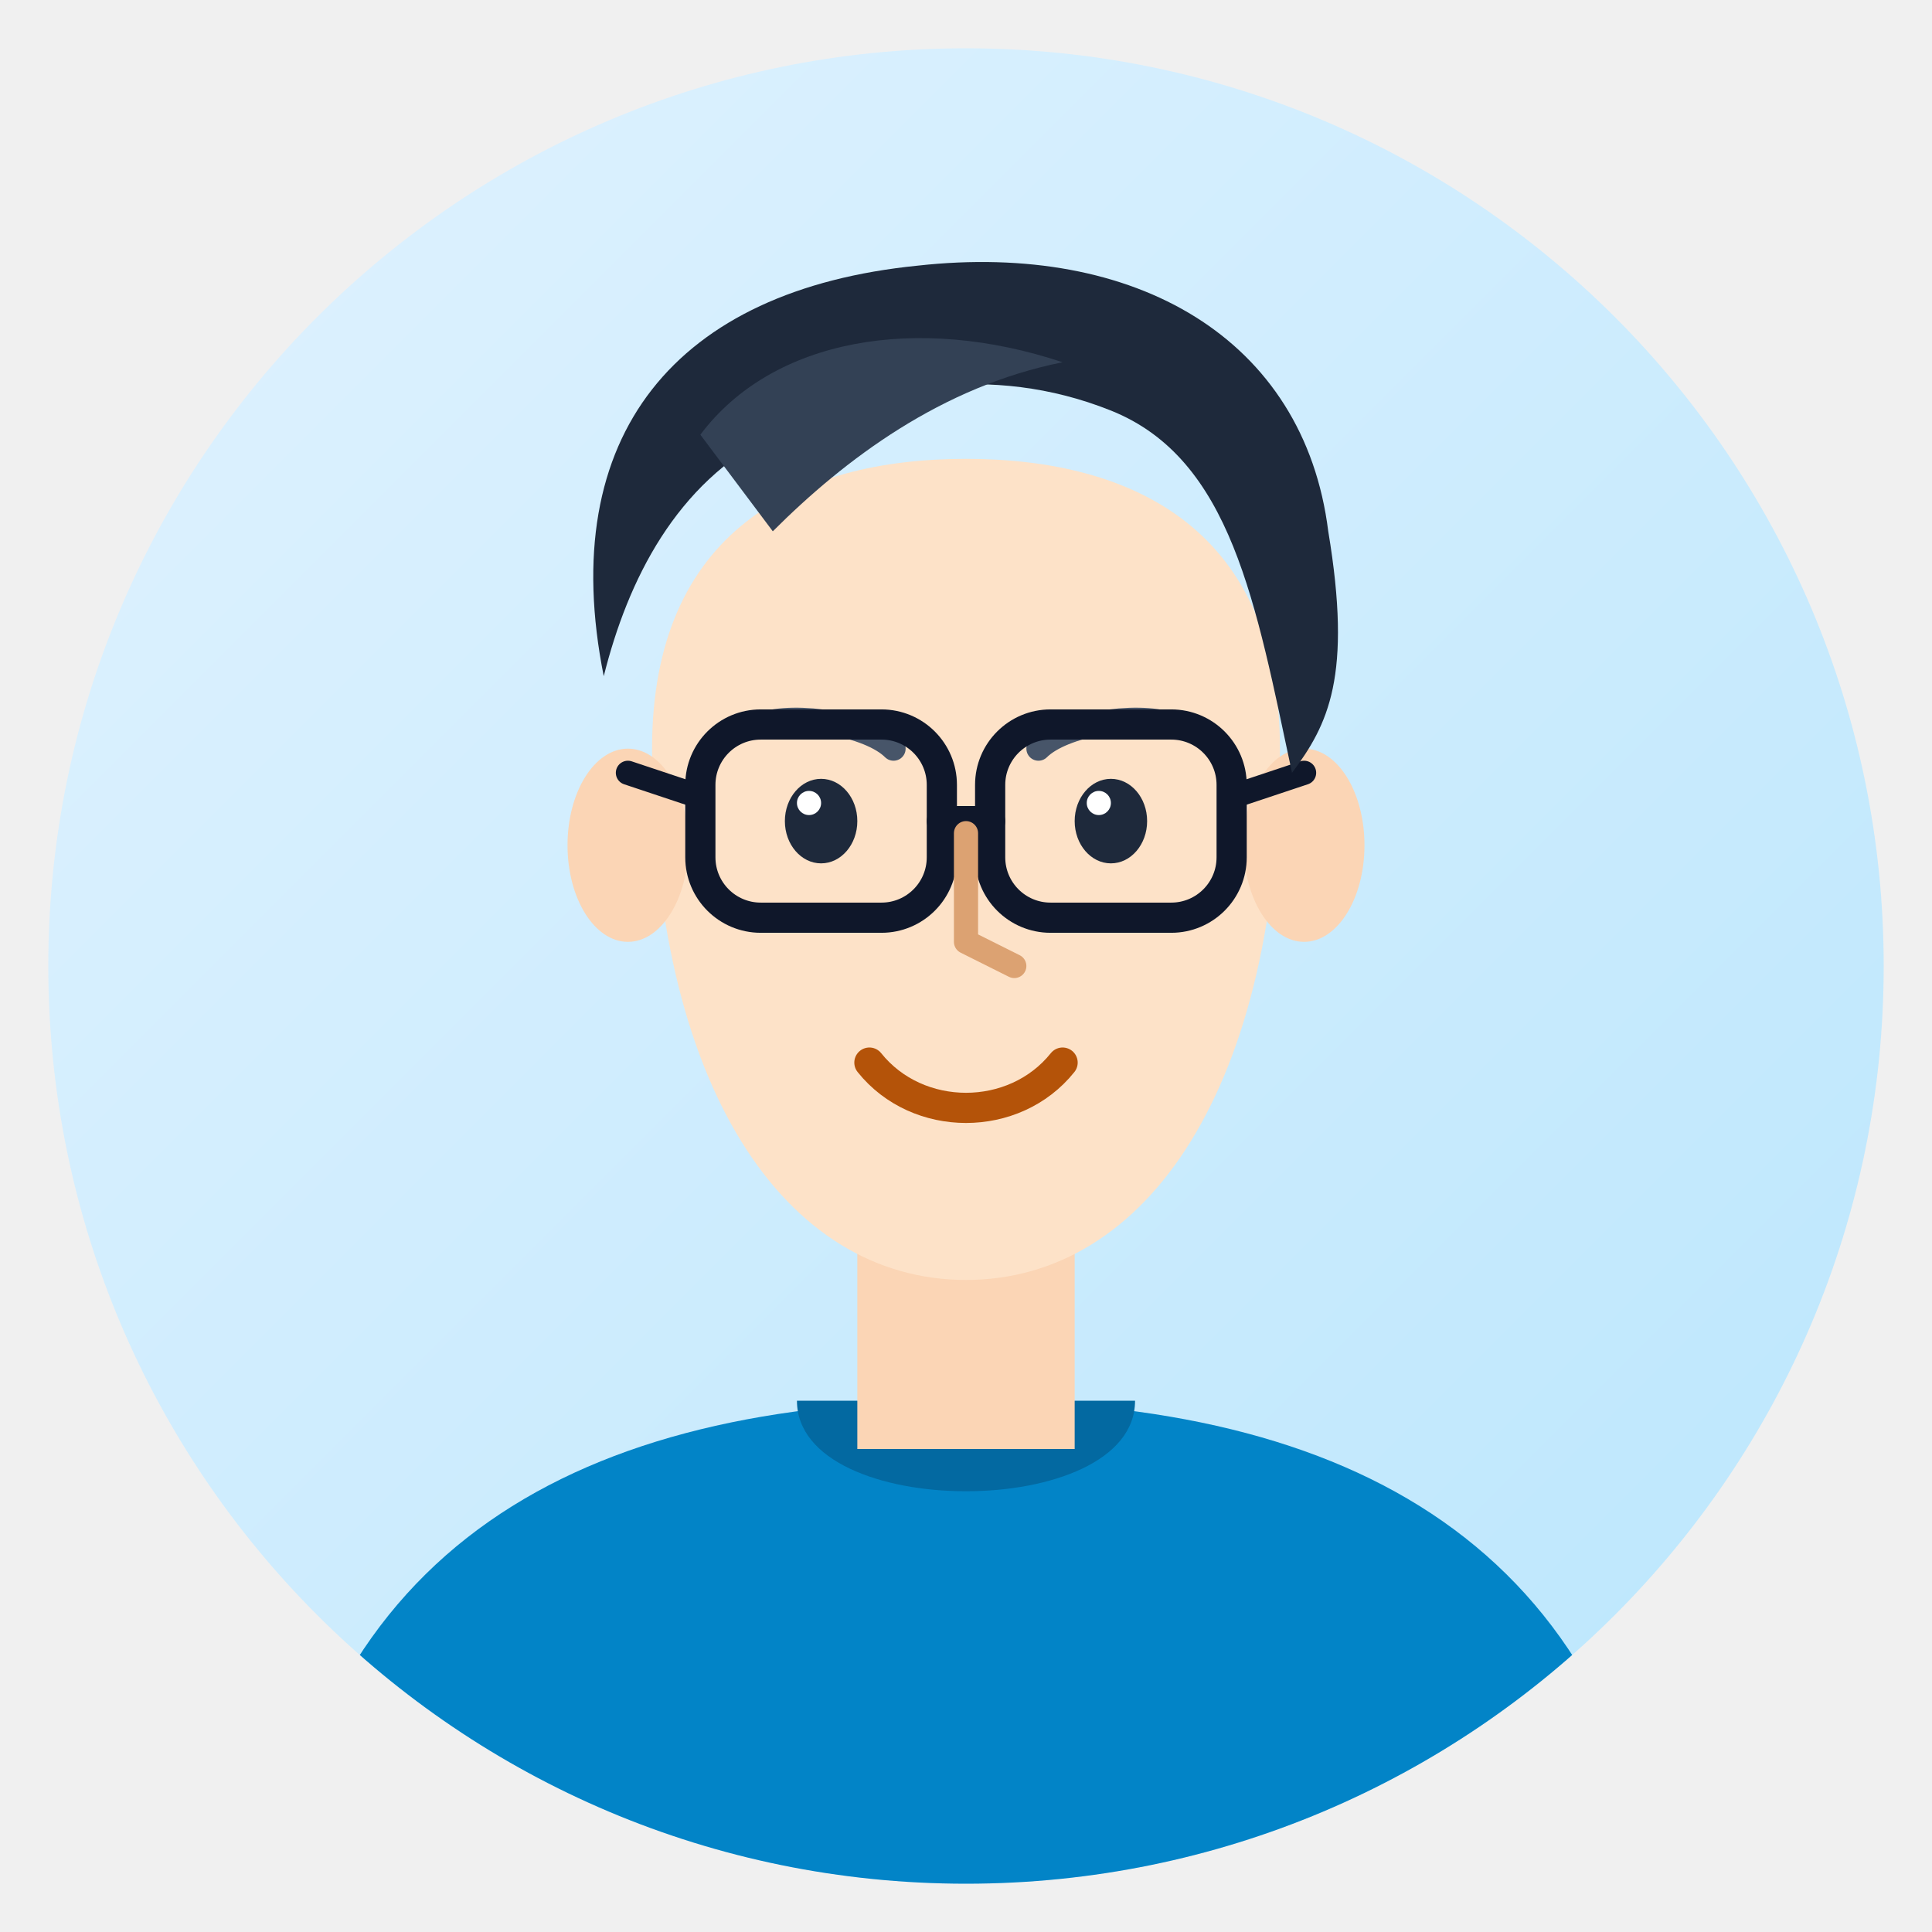
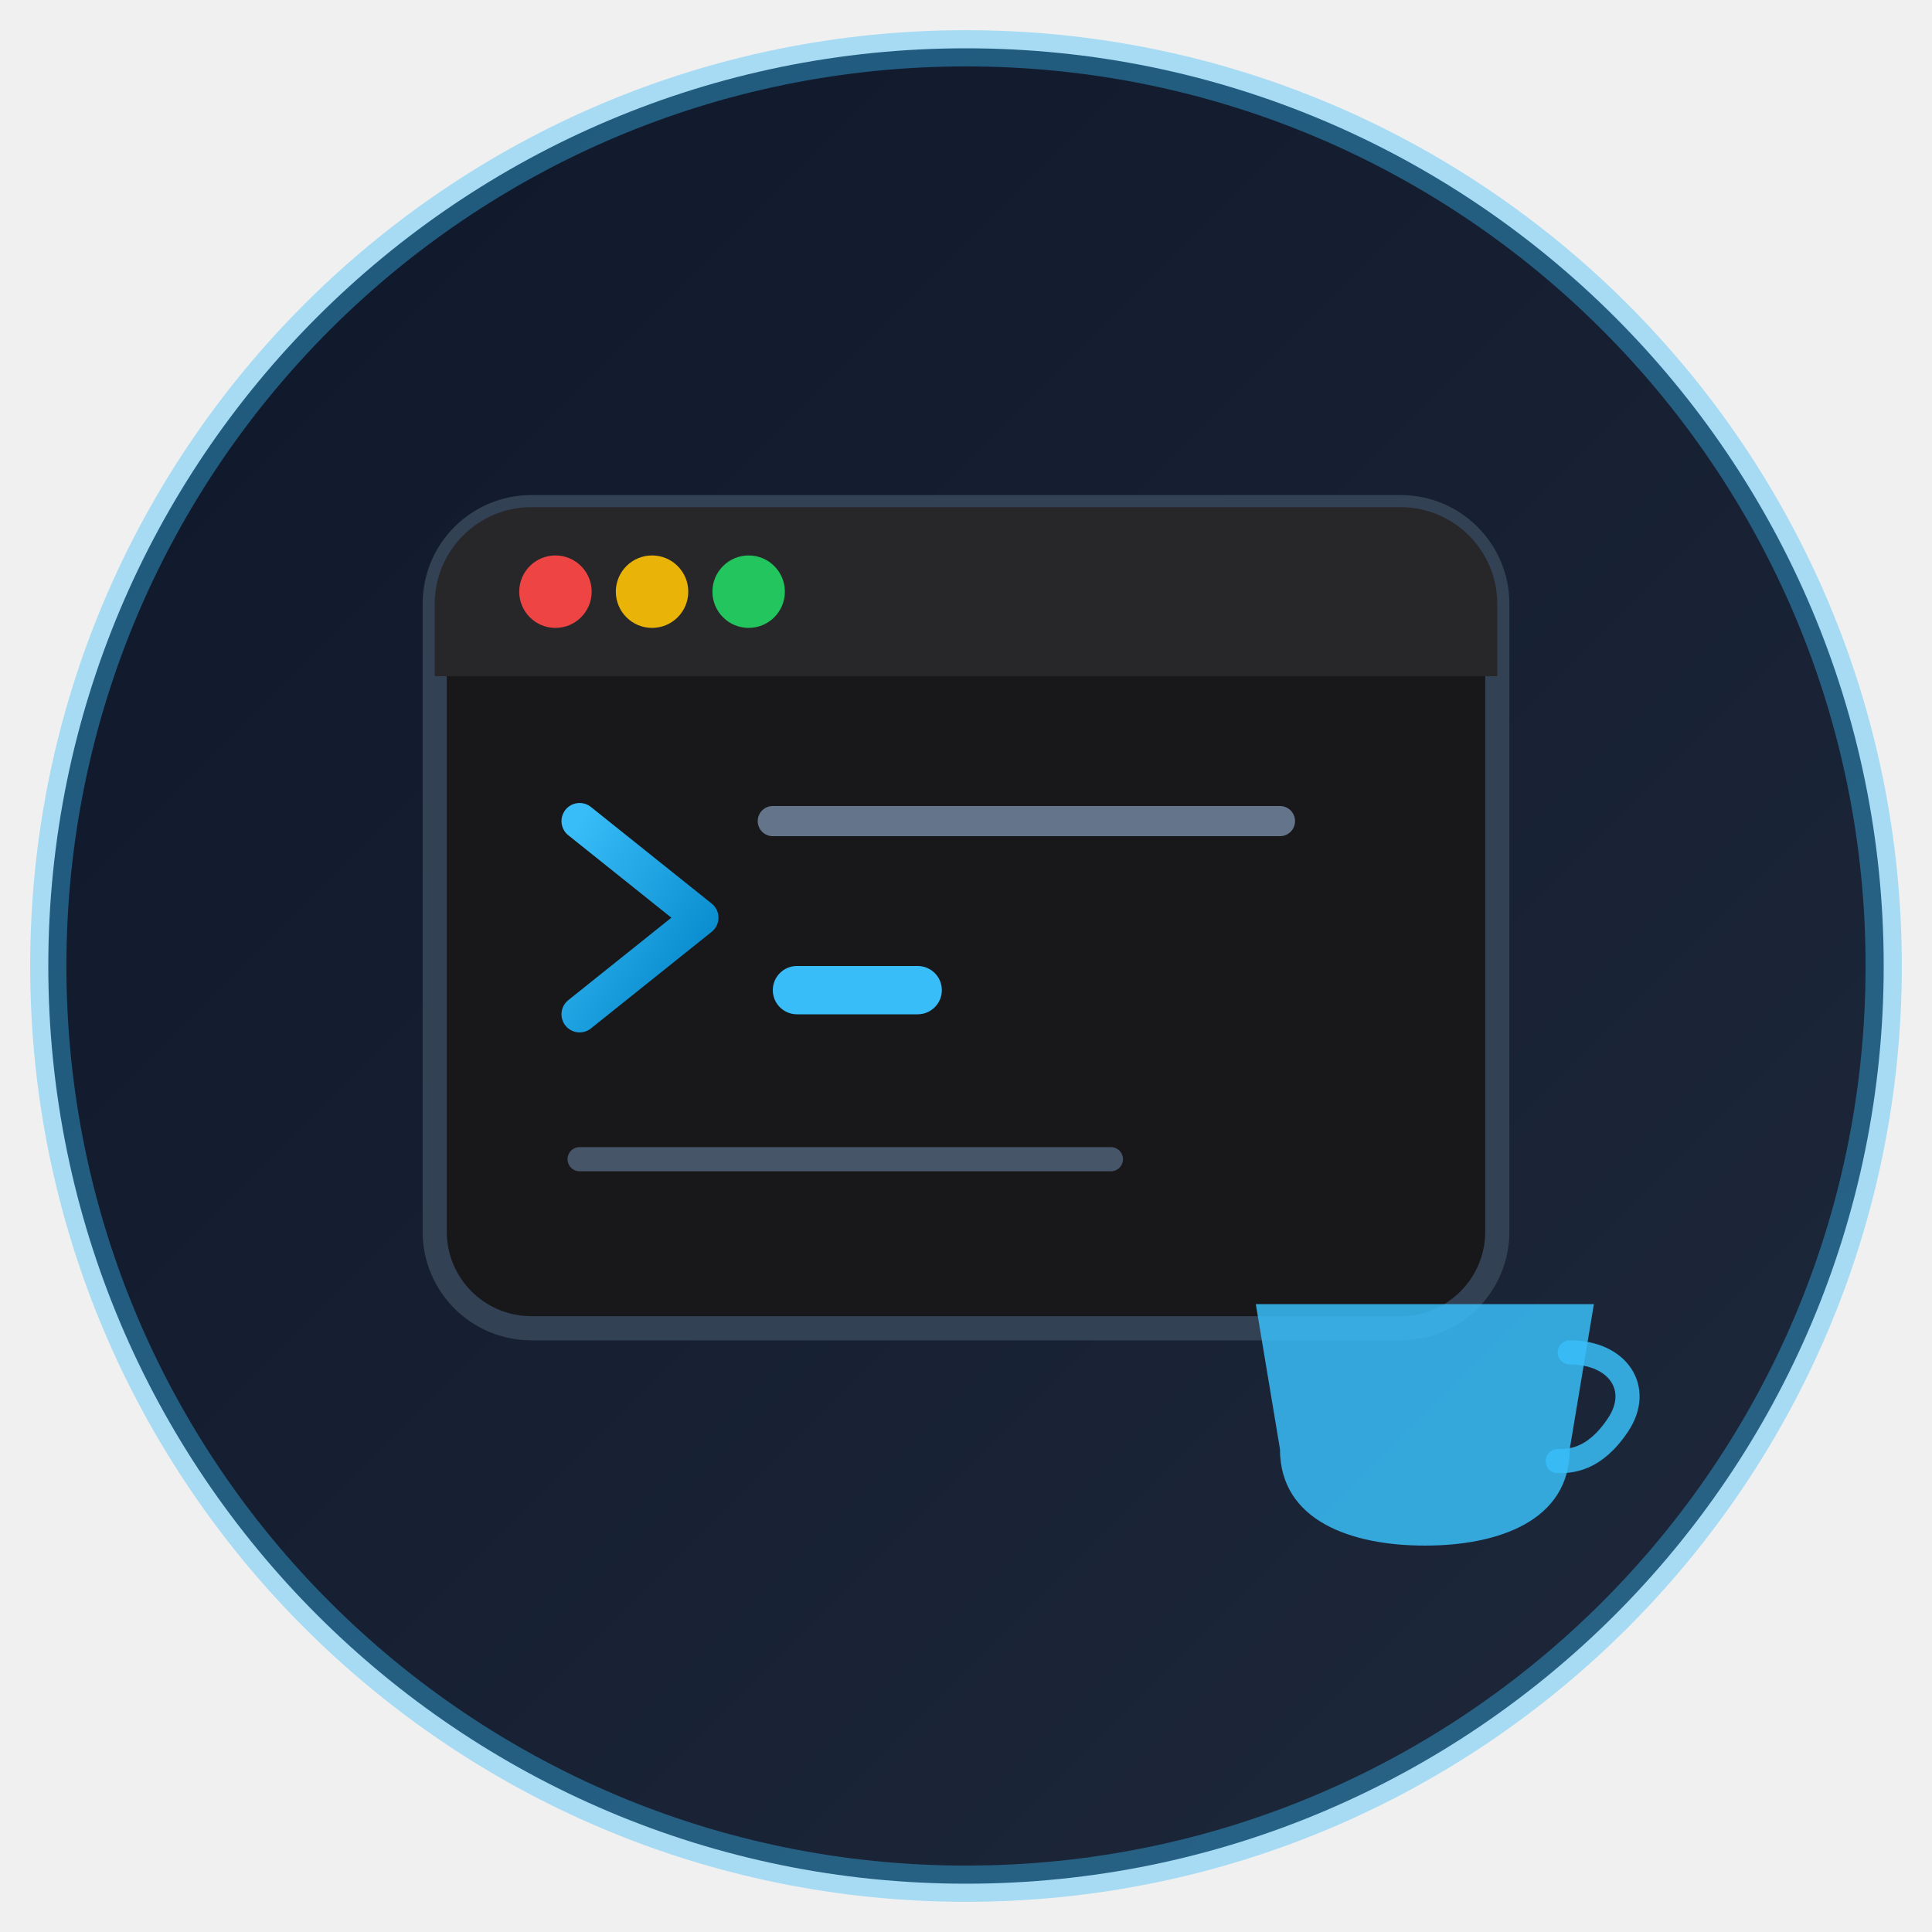
<svg xmlns="http://www.w3.org/2000/svg" viewBox="0 0 160 160" width="100%" height="100%">
  <defs>
-     <clipPath id="circleClipAlex">
-       <circle cx="80" cy="80" r="76" />
-     </clipPath>
    <linearGradient id="alexBg" x1="0%" y1="0%" x2="100%" y2="100%">
-       <stop offset="0%" stop-color="#E0F2FE" />
-       <stop offset="100%" stop-color="#BAE6FD" />
+       <stop offset="0%" stop-color="#0f172a" />
+       <stop offset="100%" stop-color="#1e293b" />
+     </linearGradient>
+     <linearGradient id="alexGlow" x1="0%" y1="0%" x2="100%" y2="100%">
+       <stop offset="0%" stop-color="#38bdf8" />
+       <stop offset="100%" stop-color="#0284c7" />
    </linearGradient>
  </defs>
-   <circle cx="80" cy="80" r="76" fill="url(#alexBg)" />
-   <g clip-path="url(#circleClipAlex)">
-     <path d="M22 160 C26 128, 48 116, 80 116 C112 116, 134 128, 138 160 Z" fill="#0284C7" />
-     <path d="M66 116 C66 126, 94 126, 94 116 Z" fill="#0369A1" />
-     <rect x="71" y="94" width="18" height="26" fill="#FBD5B5" />
-     <ellipse cx="80" cy="98" rx="9" ry="4" fill="#F2B785" opacity="0.6" />
-     <path d="M54 62 C54 90, 65 106, 80 106 C95 106, 106 90, 106 62 C106 44, 94 38, 80 38 C66 38, 54 44, 54 62 Z" fill="#FDE2C8" />
-     <ellipse cx="52" cy="70" rx="5" ry="8" fill="#FBD5B5" />
-     <ellipse cx="108" cy="70" rx="5" ry="8" fill="#FBD5B5" />
-     <ellipse cx="68" cy="68" rx="3" ry="3.5" fill="#1E293B" />
-     <ellipse cx="92" cy="68" rx="3" ry="3.5" fill="#1E293B" />
-     <circle cx="67" cy="66.5" r="1" fill="#FFFFFF" />
-     <circle cx="91" cy="66.5" r="1" fill="#FFFFFF" />
-     <path d="M63 60 C66 59, 72 60, 74 62" stroke="#475569" stroke-width="2" stroke-linecap="round" fill="none" />
-     <path d="M86 62 C88 60, 94 59, 97 60" stroke="#475569" stroke-width="2" stroke-linecap="round" fill="none" />
-     <rect x="58" y="60" width="20" height="16" rx="5" fill="none" stroke="#0F172A" stroke-width="2.5" />
-     <rect x="82" y="60" width="20" height="16" rx="5" fill="none" stroke="#0F172A" stroke-width="2.5" />
-     <line x1="78" y1="68" x2="82" y2="68" stroke="#0F172A" stroke-width="2.5" stroke-linecap="round" />
-     <path d="M58 66 L52 64" stroke="#0F172A" stroke-width="2" stroke-linecap="round" />
-     <path d="M102 66 L108 64" stroke="#0F172A" stroke-width="2" stroke-linecap="round" />
-     <path d="M80 69 L80 78 L84 80" stroke="#DCA272" stroke-width="2" stroke-linecap="round" stroke-linejoin="round" fill="none" />
-     <path d="M72 88 C76 93, 84 93, 88 88" stroke="#B45309" stroke-width="2.5" stroke-linecap="round" fill="none" />
-     <path d="M50 56 C46 36, 56 24, 76 22 C94 20, 108 28, 110 44 C112 56, 110 60, 107 64 C104 50, 102 38, 92 34 C82 30, 72 32, 64 36 C56 40, 52 48, 50 56 Z" fill="#1E293B" />
-     <path d="M58 36 C64 28, 76 26, 88 30 C78 32, 70 38, 64 44 Z" fill="#334155" />
-   </g>
+   <circle cx="80" cy="80" r="76" fill="url(#alexBg)" stroke="#38bdf8" stroke-width="3" stroke-opacity="0.4" />
+   <rect x="36" y="42" width="88" height="68" rx="8" fill="#18181b" stroke="#334155" stroke-width="2" />
+   <path d="M36 50 C36 45.6 39.6 42 44 42 L116 42 C120.4 42 124 45.6 124 50 L124 56 L36 56 Z" fill="#27272a" />
+   <circle cx="46" cy="49" r="3" fill="#ef4444" />
+   <circle cx="54" cy="49" r="3" fill="#eab308" />
+   <circle cx="62" cy="49" r="3" fill="#22c55e" />
+   <path d="M48 68 L58 76 L48 84" fill="none" stroke="url(#alexGlow)" stroke-width="3" stroke-linecap="round" stroke-linejoin="round" />
+   <rect x="64" y="80" width="14" height="4" rx="2" fill="#38bdf8">
+     <animate attributeName="opacity" values="1;0;1" dur="1.2s" repeatCount="indefinite" />
+   </rect>
+   <line x1="64" y1="68" x2="106" y2="68" stroke="#64748b" stroke-width="2.5" stroke-linecap="round" />
+   <line x1="48" y1="96" x2="92" y2="96" stroke="#475569" stroke-width="2" stroke-linecap="round" />
+   <path d="M106 120 C106 126 112 128 118 128 C124 128 130 126 130 120 L132 108 L104 108 Z" fill="#38bdf8" opacity="0.85" />
+   <path d="M130 112 C134 112 136 115 134 118 C132 121 130 121 129 121" fill="none" stroke="#38bdf8" stroke-width="2" stroke-linecap="round" opacity="0.85" />
</svg>
